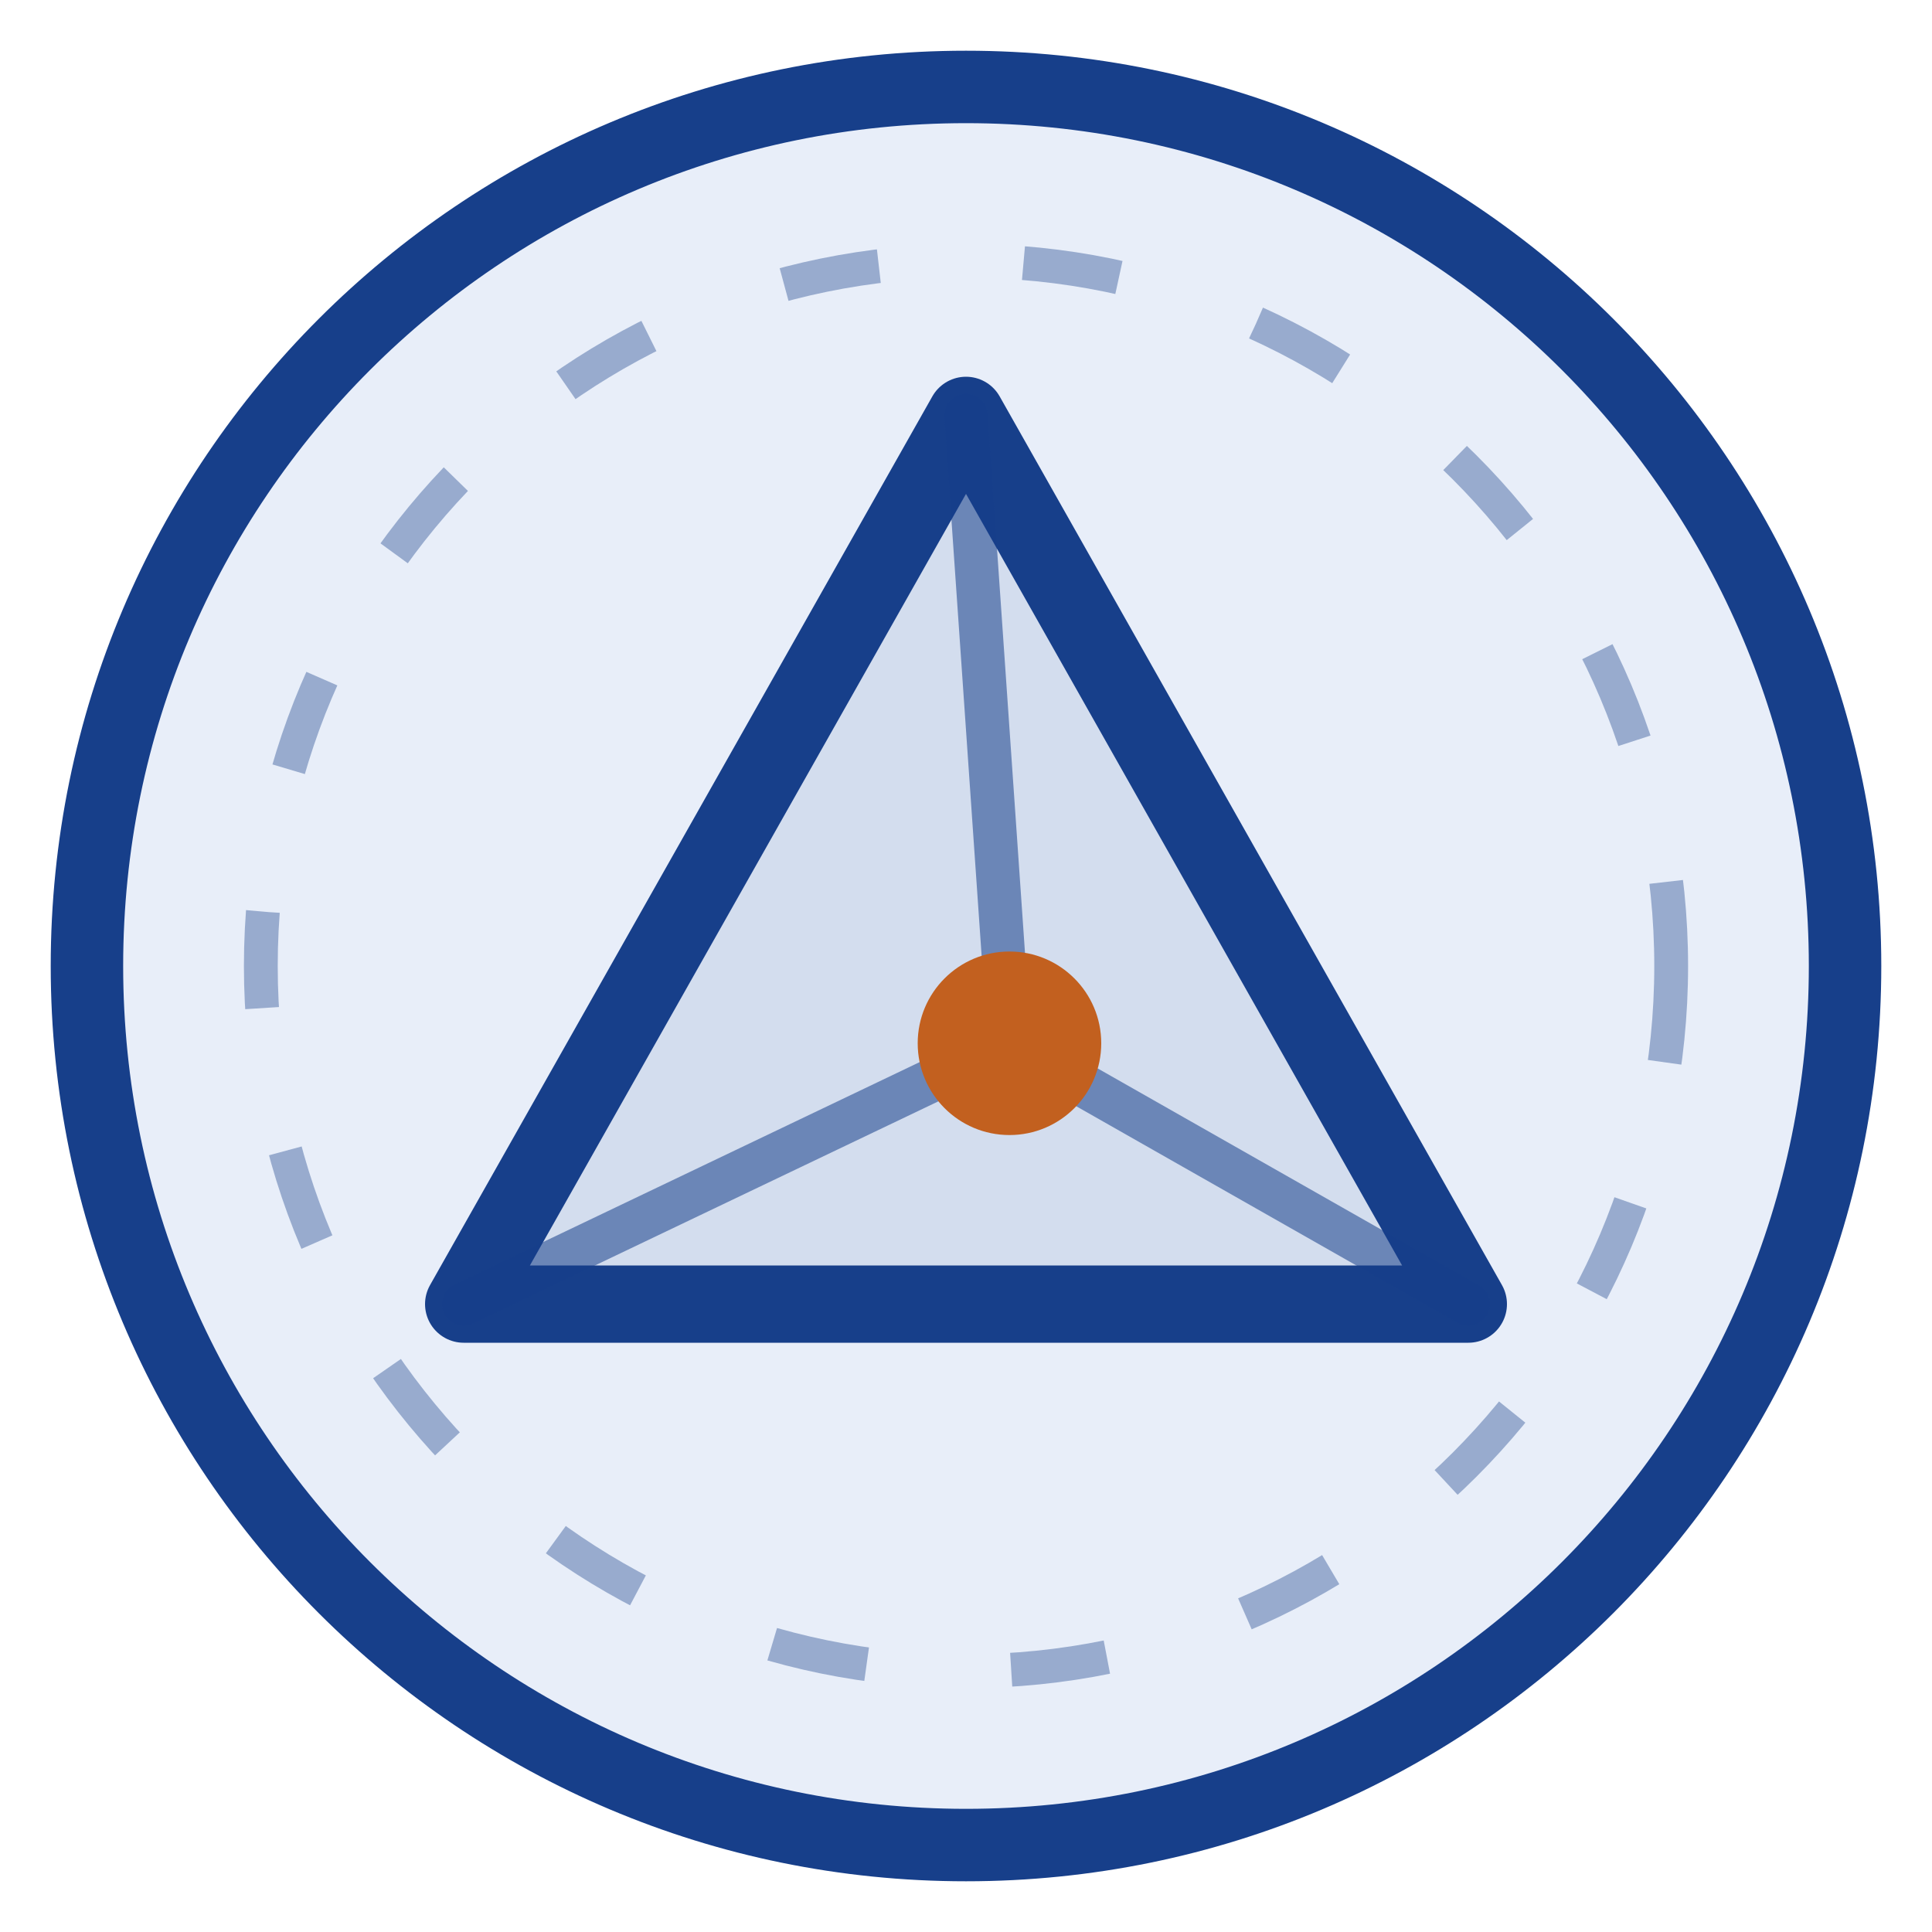
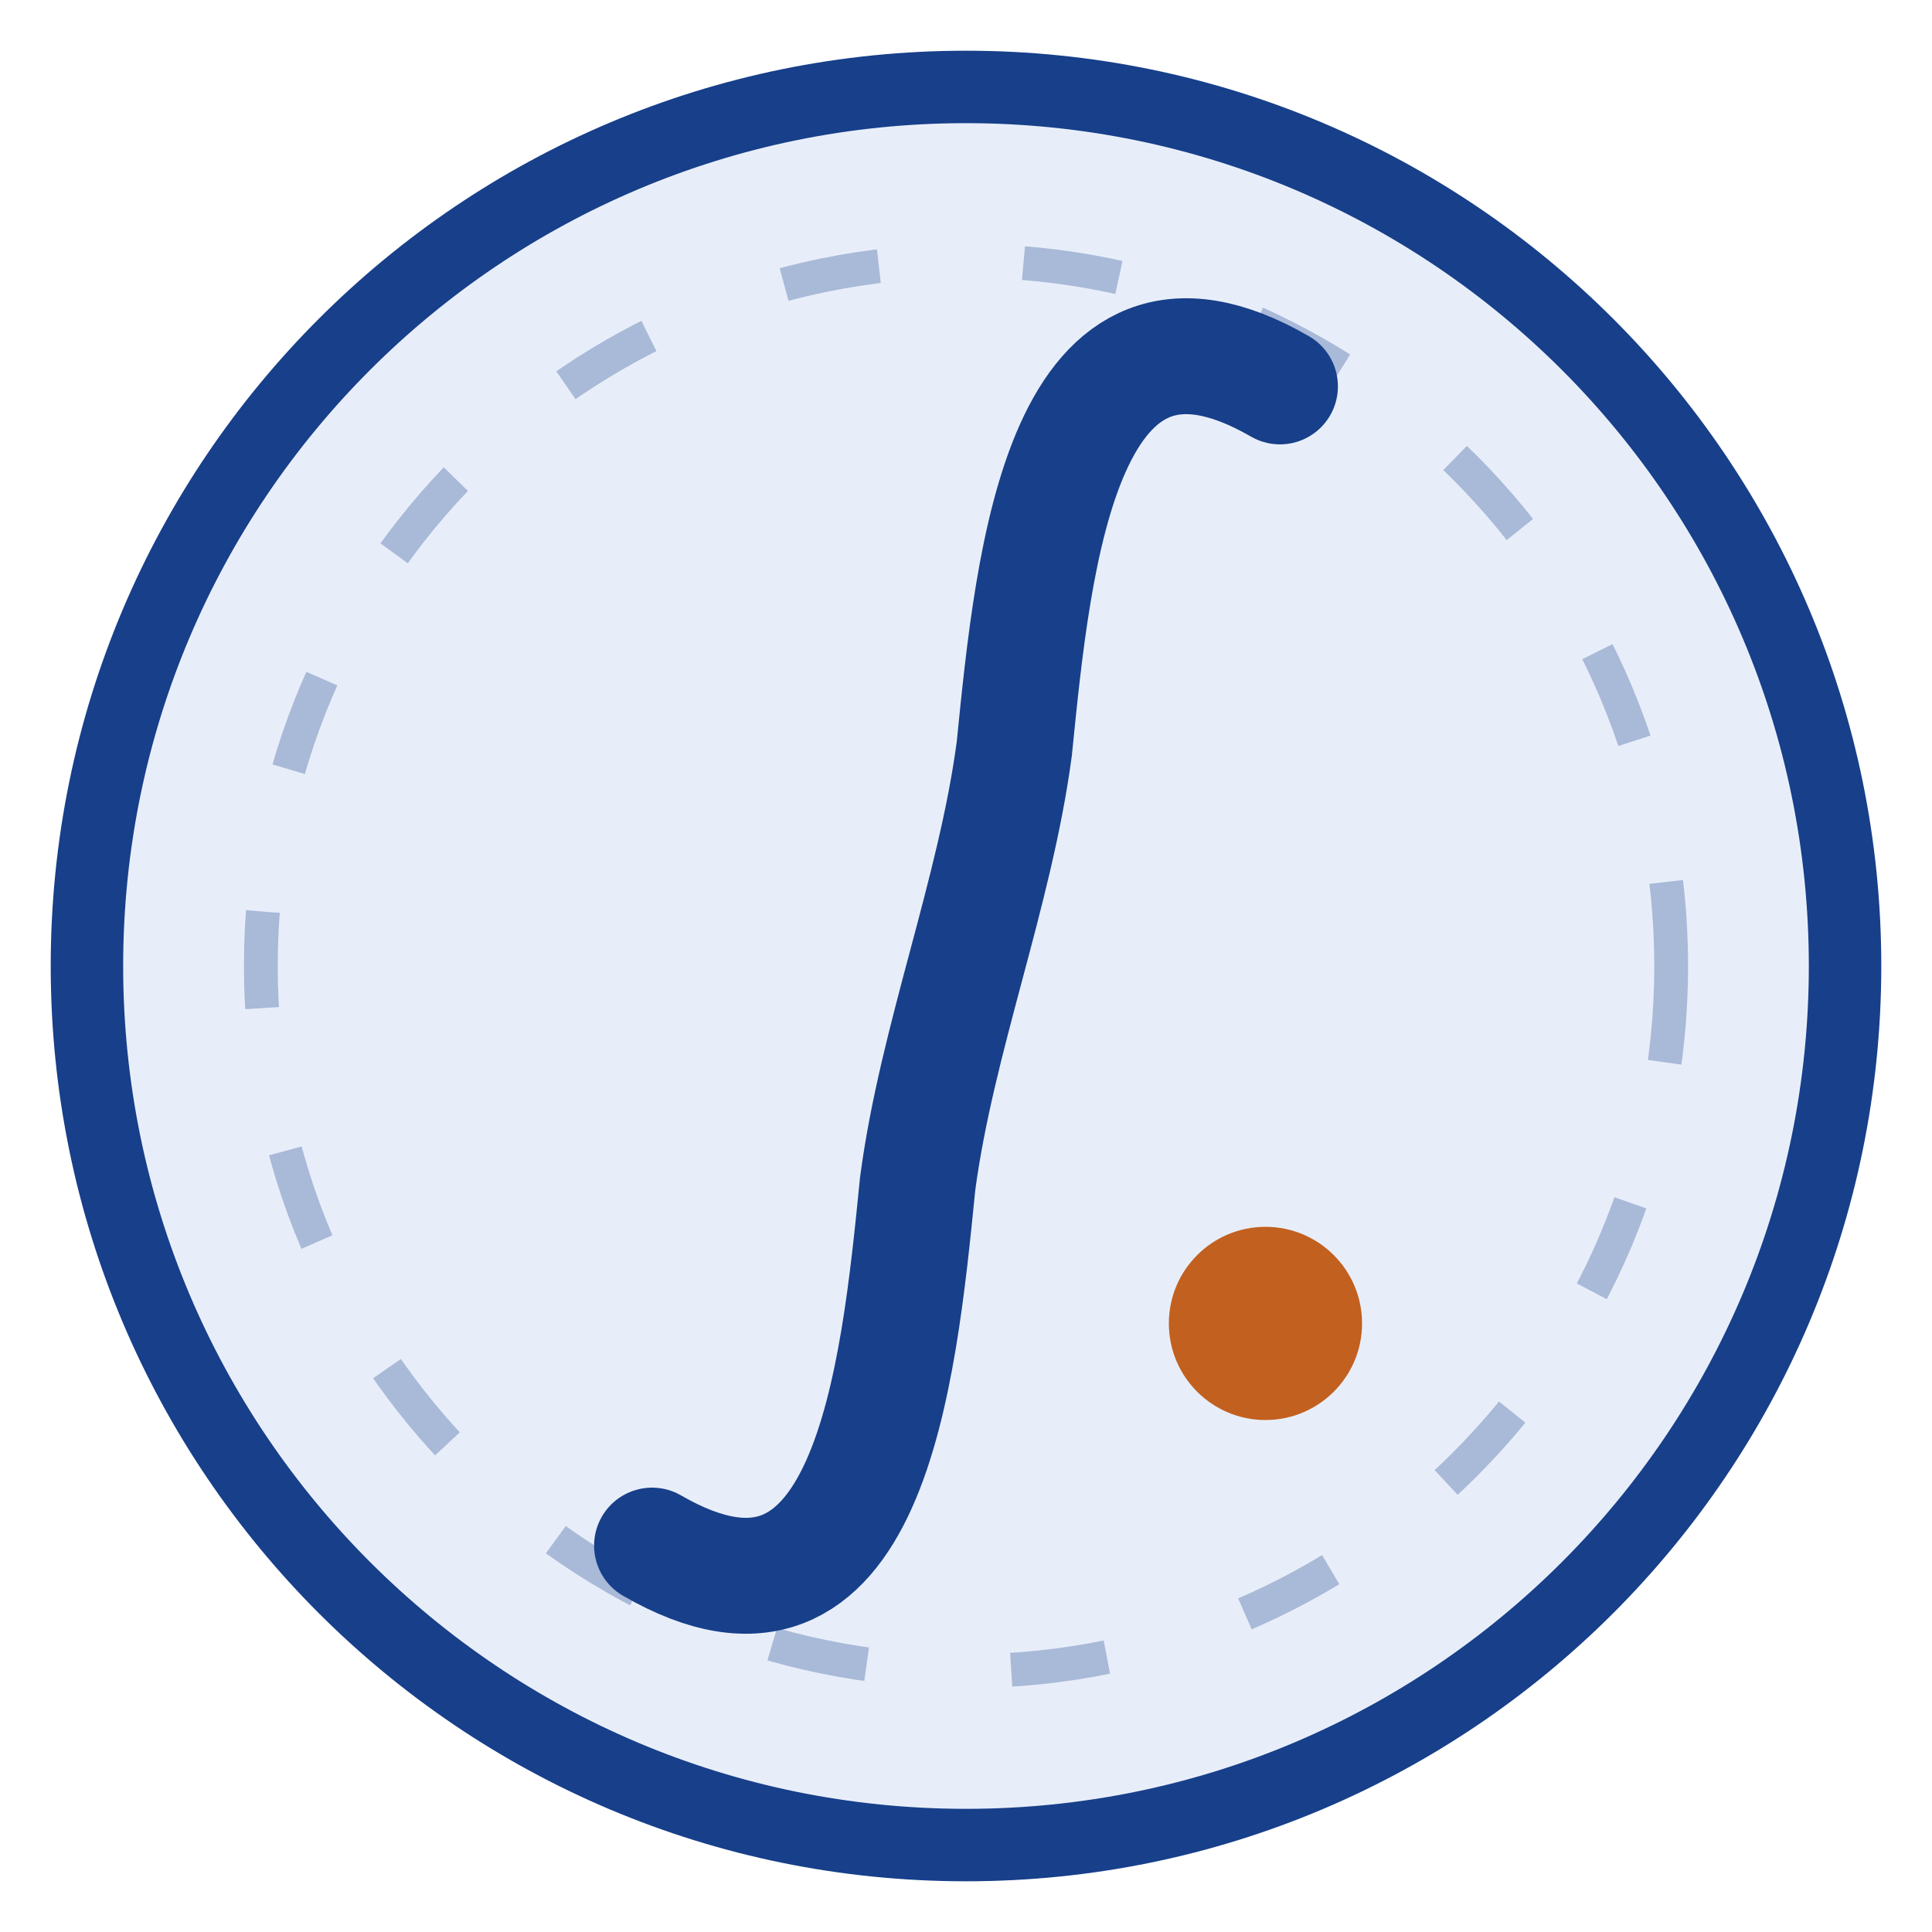
- <svg xmlns="http://www.w3.org/2000/svg" viewBox="0 0 40 40" role="img" aria-label="Singla Lab mark">
+ <svg xmlns="http://www.w3.org/2000/svg" viewBox="0 0 40 40" role="img" aria-label="Singla Lab mark: an integral sign">
  <circle cx="20" cy="20" r="18.2" fill="#E8EEF9" />
  <circle cx="20" cy="20" r="18.2" fill="none" stroke="#173F8A" stroke-width="1.5" />
-   <circle cx="20" cy="20" r="14.6" fill="none" stroke="#173F8A" stroke-width=".7" stroke-opacity=".38" stroke-dasharray="2 3" />
-   <path d="M20 8.6 L30.4 27 L9.6 27 Z" fill="#173F8A" fill-opacity=".1" />
-   <path d="M20 8.6 L30.4 27 L9.6 27 Z" fill="none" stroke="#173F8A" stroke-width="1.6" stroke-linejoin="round" />
-   <path d="M20 8.6 L20.9 21.6 M30.4 27 L20.9 21.6 M9.6 27 L20.9 21.6" fill="none" stroke="#173F8A" stroke-width=".9" stroke-opacity=".55" stroke-linecap="round" />
-   <circle cx="20.9" cy="21.6" r="1.9" fill="#C2601F" />
+   <circle cx="20" cy="20" r="14.6" fill="none" stroke="#173F8A" stroke-opacity=".3" stroke-width=".7" stroke-dasharray="2 3" />
+   <path d="M26.5 8 C22 5.4, 21.4 11.5, 21 15.5 C20.6 18.5, 19.4 21.5, 19 24.5 C18.6 28.5, 18 34.6, 13.5 32" fill="none" stroke="#173F8A" stroke-width="2.4" stroke-linecap="round" />
+   <circle cx="26.2" cy="27.4" r="2" fill="#C2601F" />
</svg>
